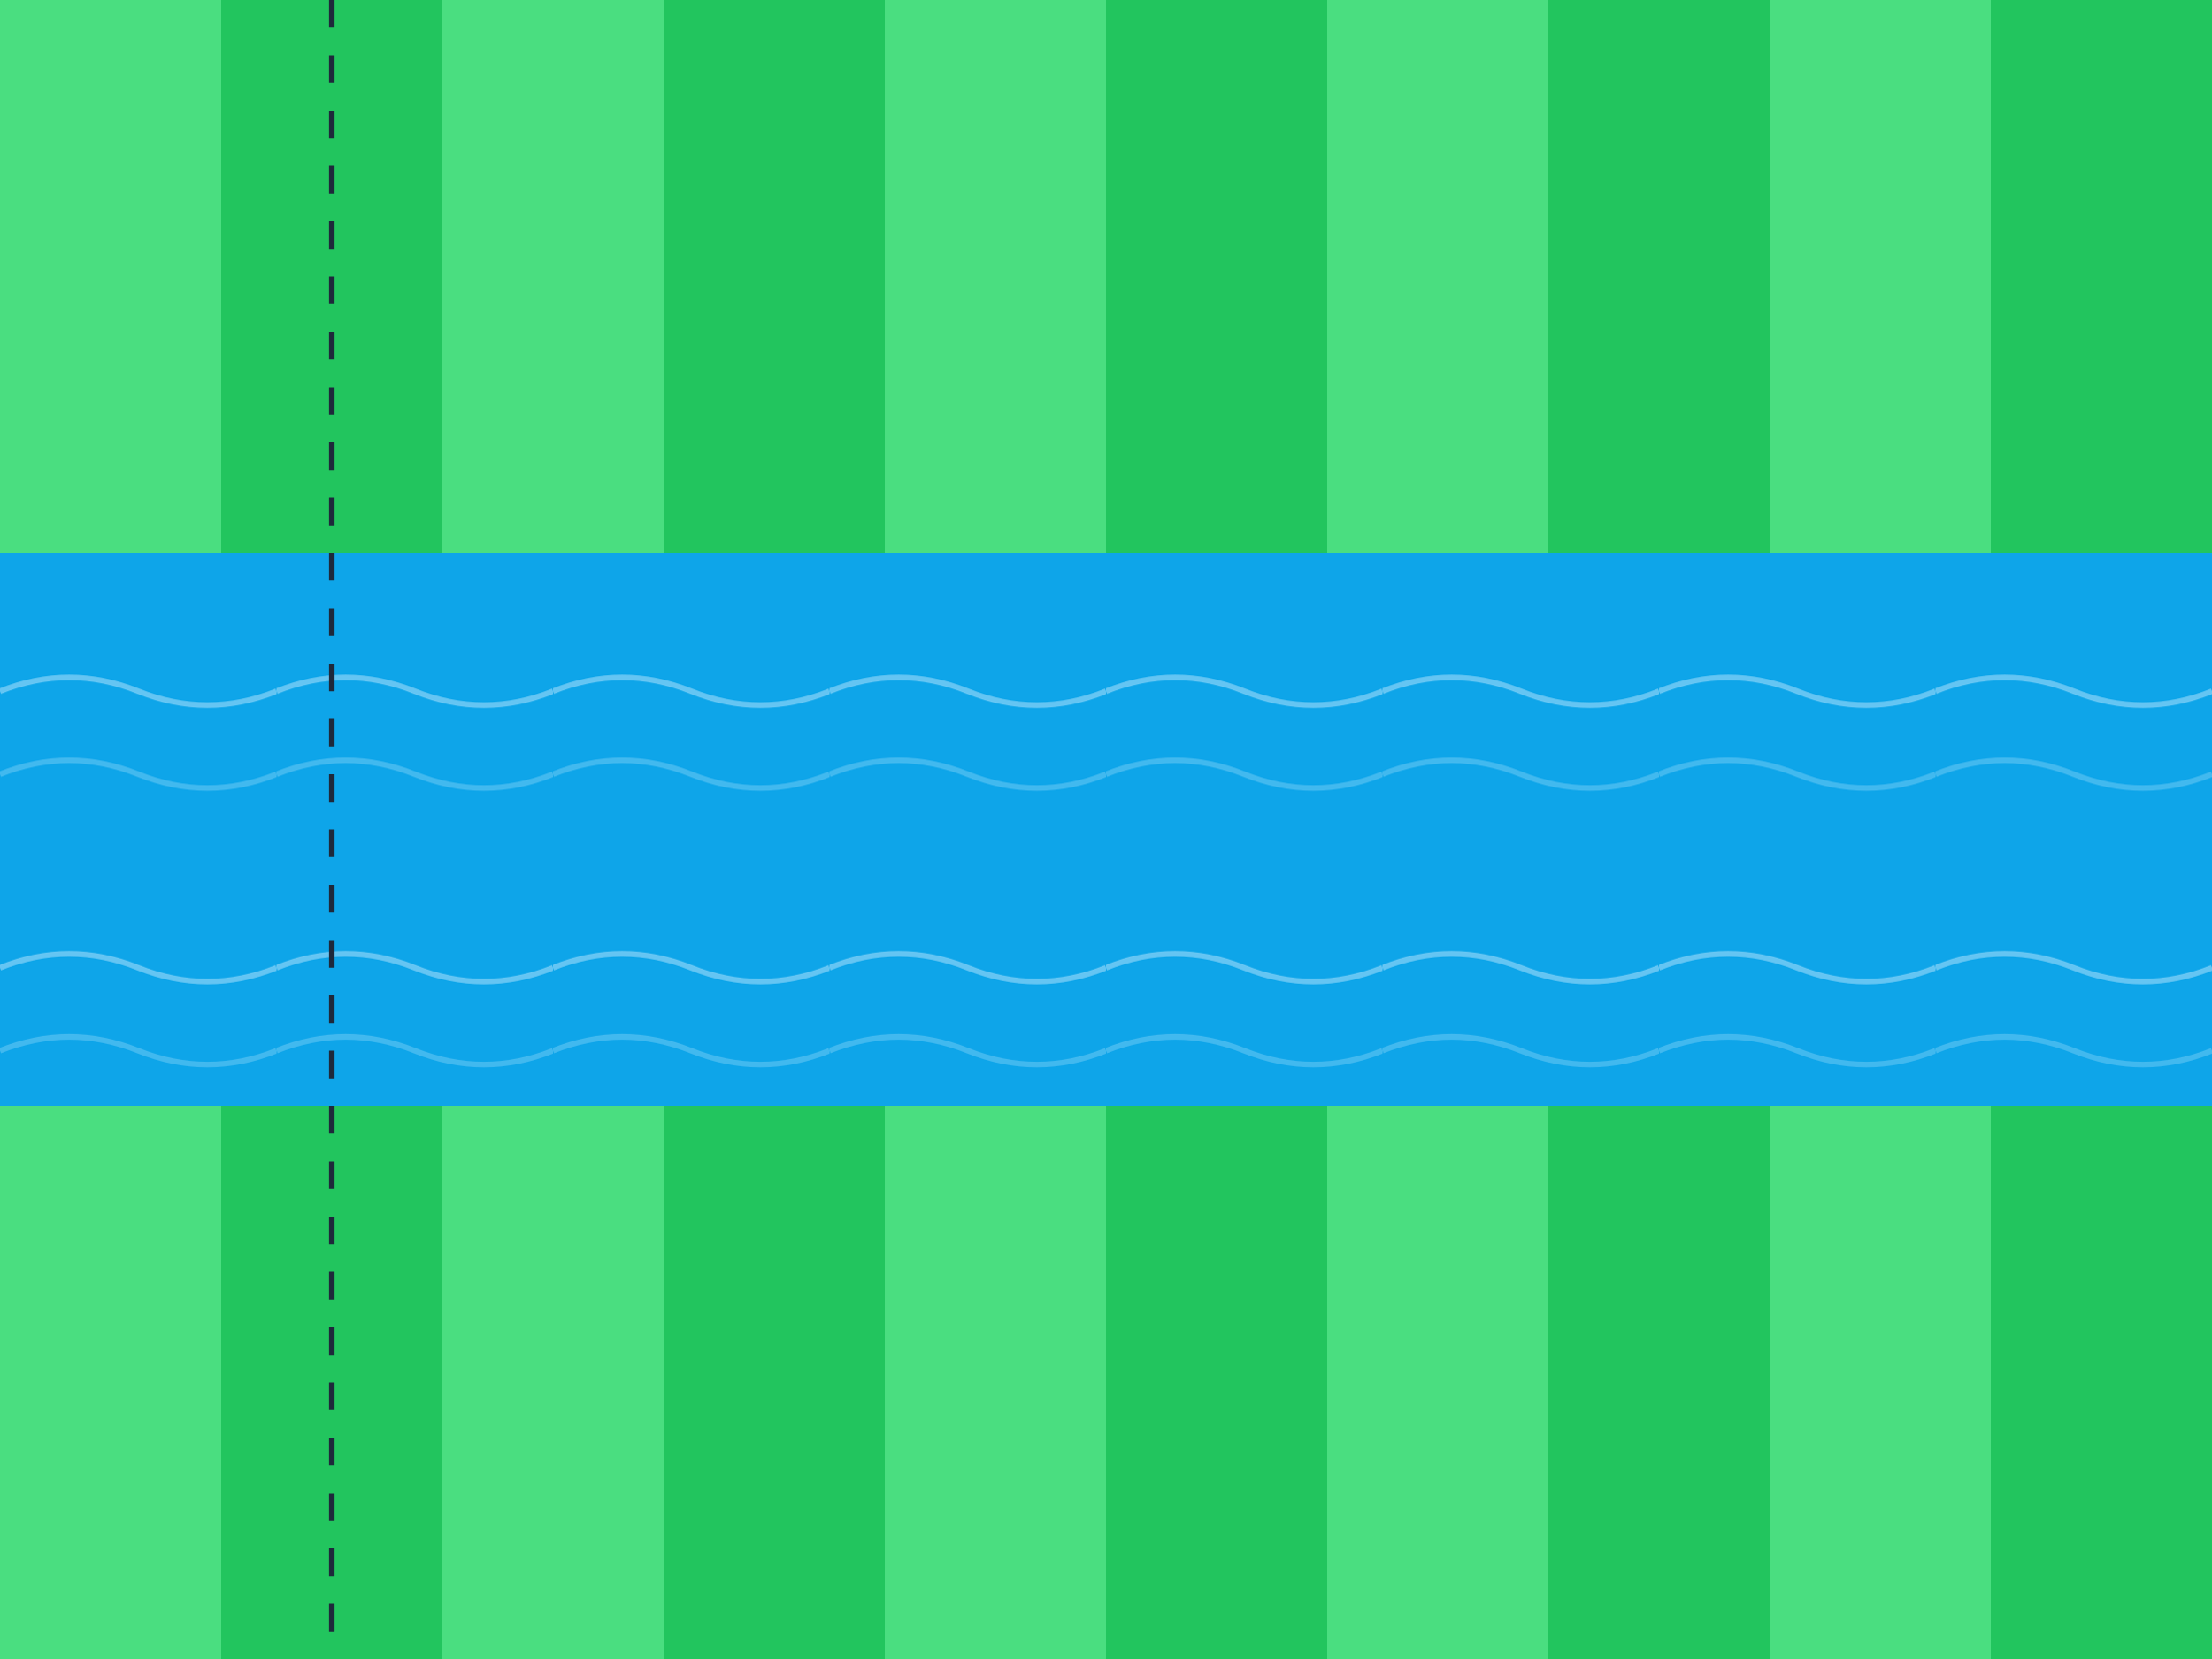
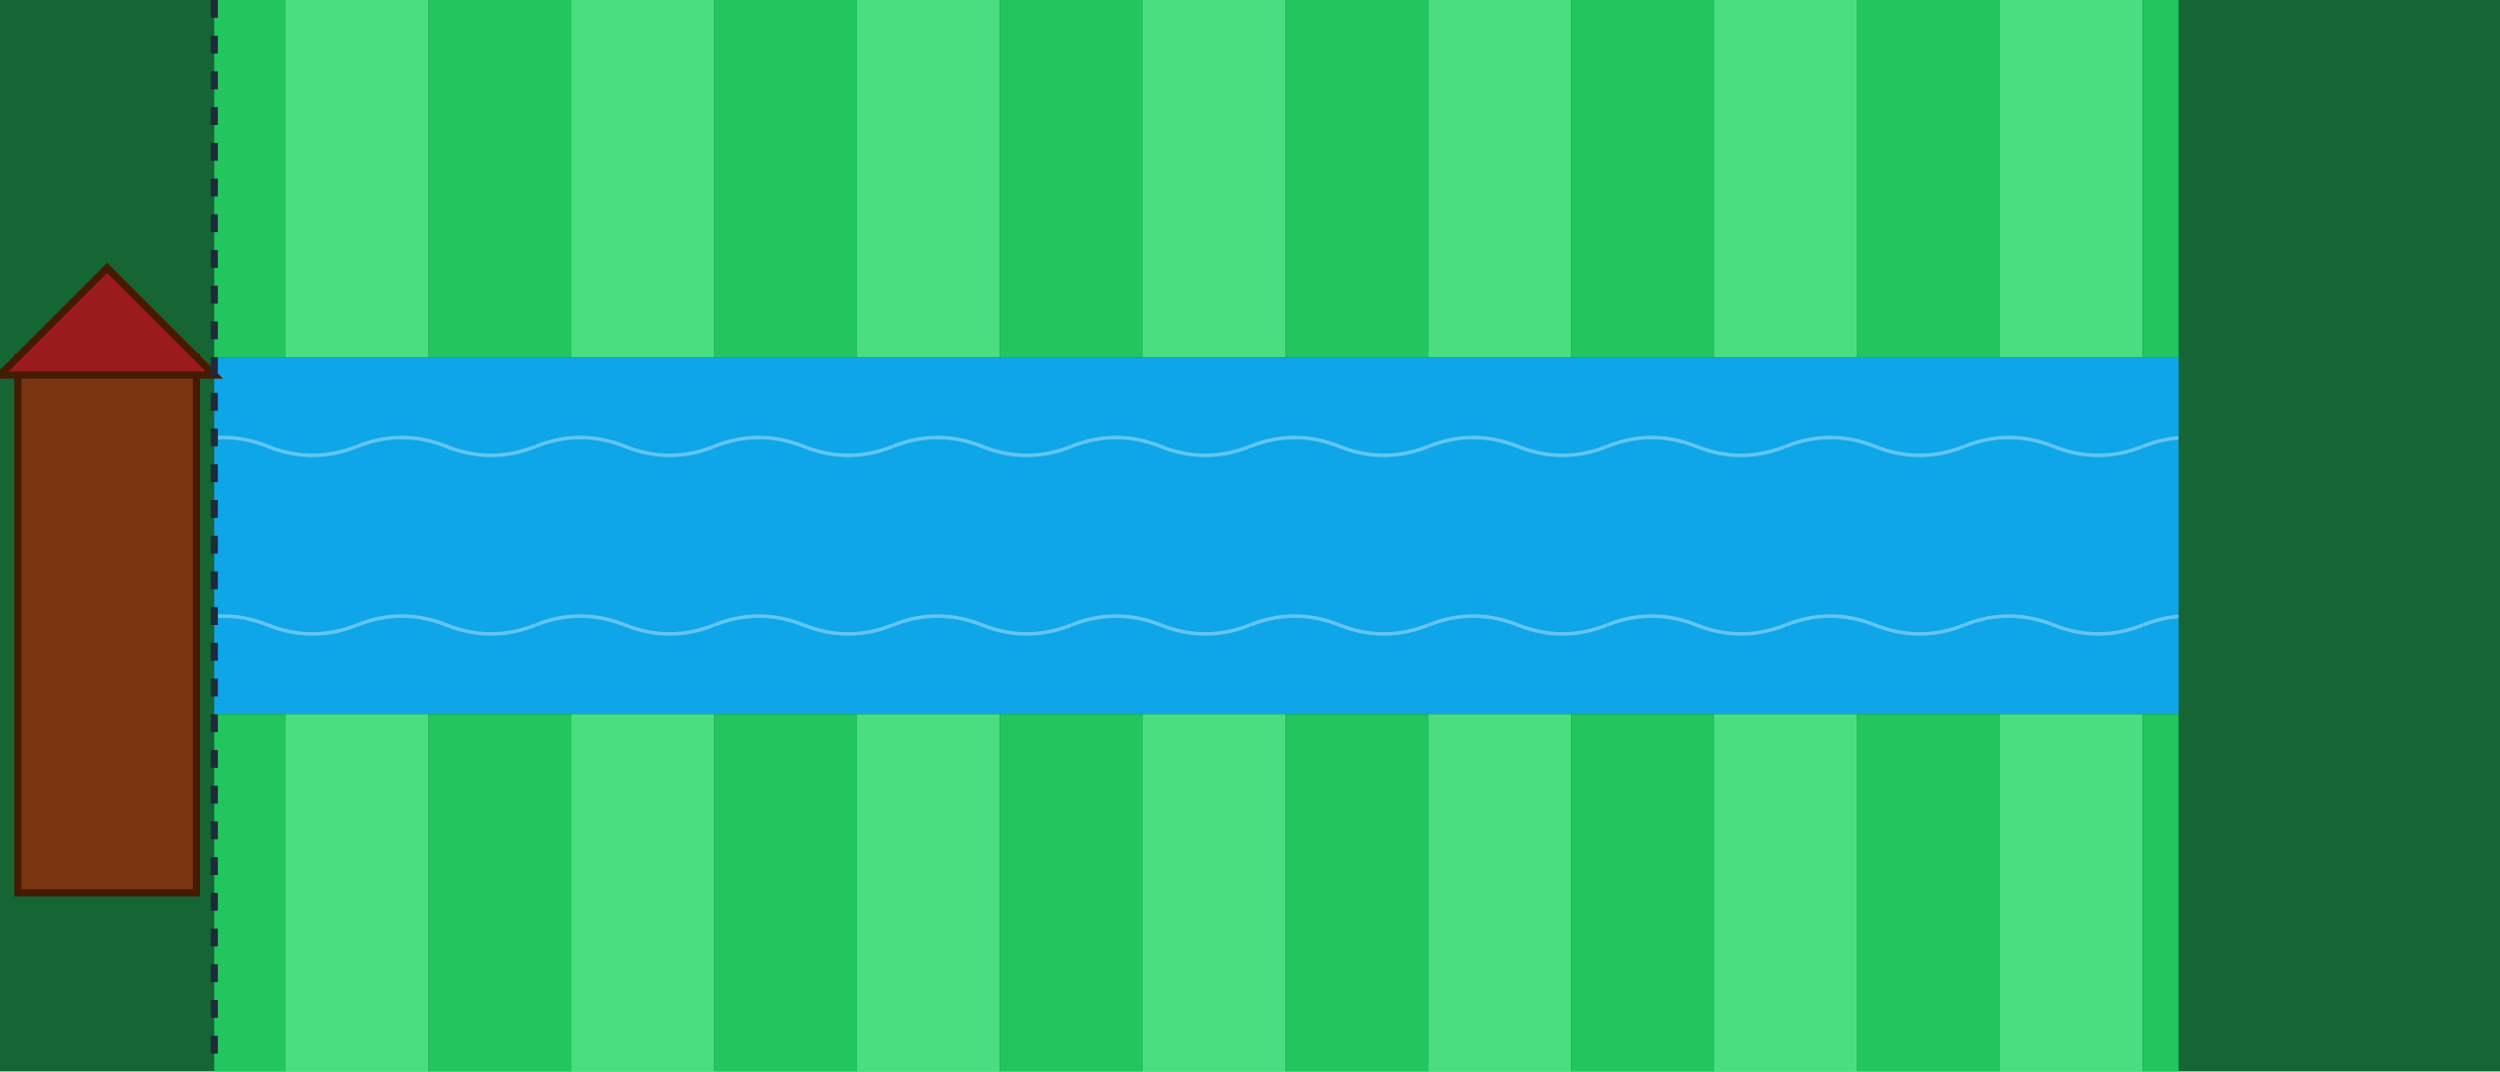
- <svg xmlns="http://www.w3.org/2000/svg" width="800" height="600" viewBox="0 0 800 600">
+ <svg xmlns="http://www.w3.org/2000/svg" width="1400" height="600" viewBox="0 0 1400 600">
  <defs>
    <pattern id="grass" width="160" height="100" patternUnits="userSpaceOnUse">
      <rect width="80" height="100" fill="#4ADE80" />
      <rect x="80" y="0" width="80" height="100" fill="#22C55E" />
    </pattern>
    <pattern id="water" width="100" height="100" patternUnits="userSpaceOnUse">
      <rect width="100" height="100" fill="#0EA5E9" />
      <path d="M0 50 Q 25 40 50 50 T 100 50" stroke="#BAE6FD" fill="none" opacity="0.5" stroke-width="2" />
-       <path d="M0 80 Q 25 70 50 80 T 100 80" stroke="#BAE6FD" fill="none" opacity="0.3" stroke-width="2" />
    </pattern>
  </defs>
-   <rect x="0" y="0" width="800" height="200" fill="url(#grass)" />
-   <rect x="0" y="200" width="800" height="200" fill="url(#water)" />
-   <rect x="0" y="400" width="800" height="200" fill="url(#grass)" />
-   <line x1="120" y1="0" x2="120" y2="600" stroke="#1E293B" stroke-width="2" stroke-dasharray="10 10" />
+   <rect width="1400" height="600" fill="#166534" />
+   <rect x="120" y="0" width="1100" height="200" fill="url(#grass)" />
+   <rect x="120" y="200" width="1100" height="200" fill="url(#water)" />
+   <rect x="120" y="400" width="1100" height="200" fill="url(#grass)" />
+   <g transform="translate(10, 150)">
+     <rect x="0" y="50" width="100" height="300" fill="#78350F" stroke="#451A03" stroke-width="4" />
+     <path d="M-10 60 L50 0 L110 60 Z" fill="#991B1B" stroke="#451A03" stroke-width="4" />
+   </g>
+   <line x1="120" y1="0" x2="120" y2="600" stroke="#1E293B" stroke-width="4" stroke-dasharray="10 10" />
</svg>
